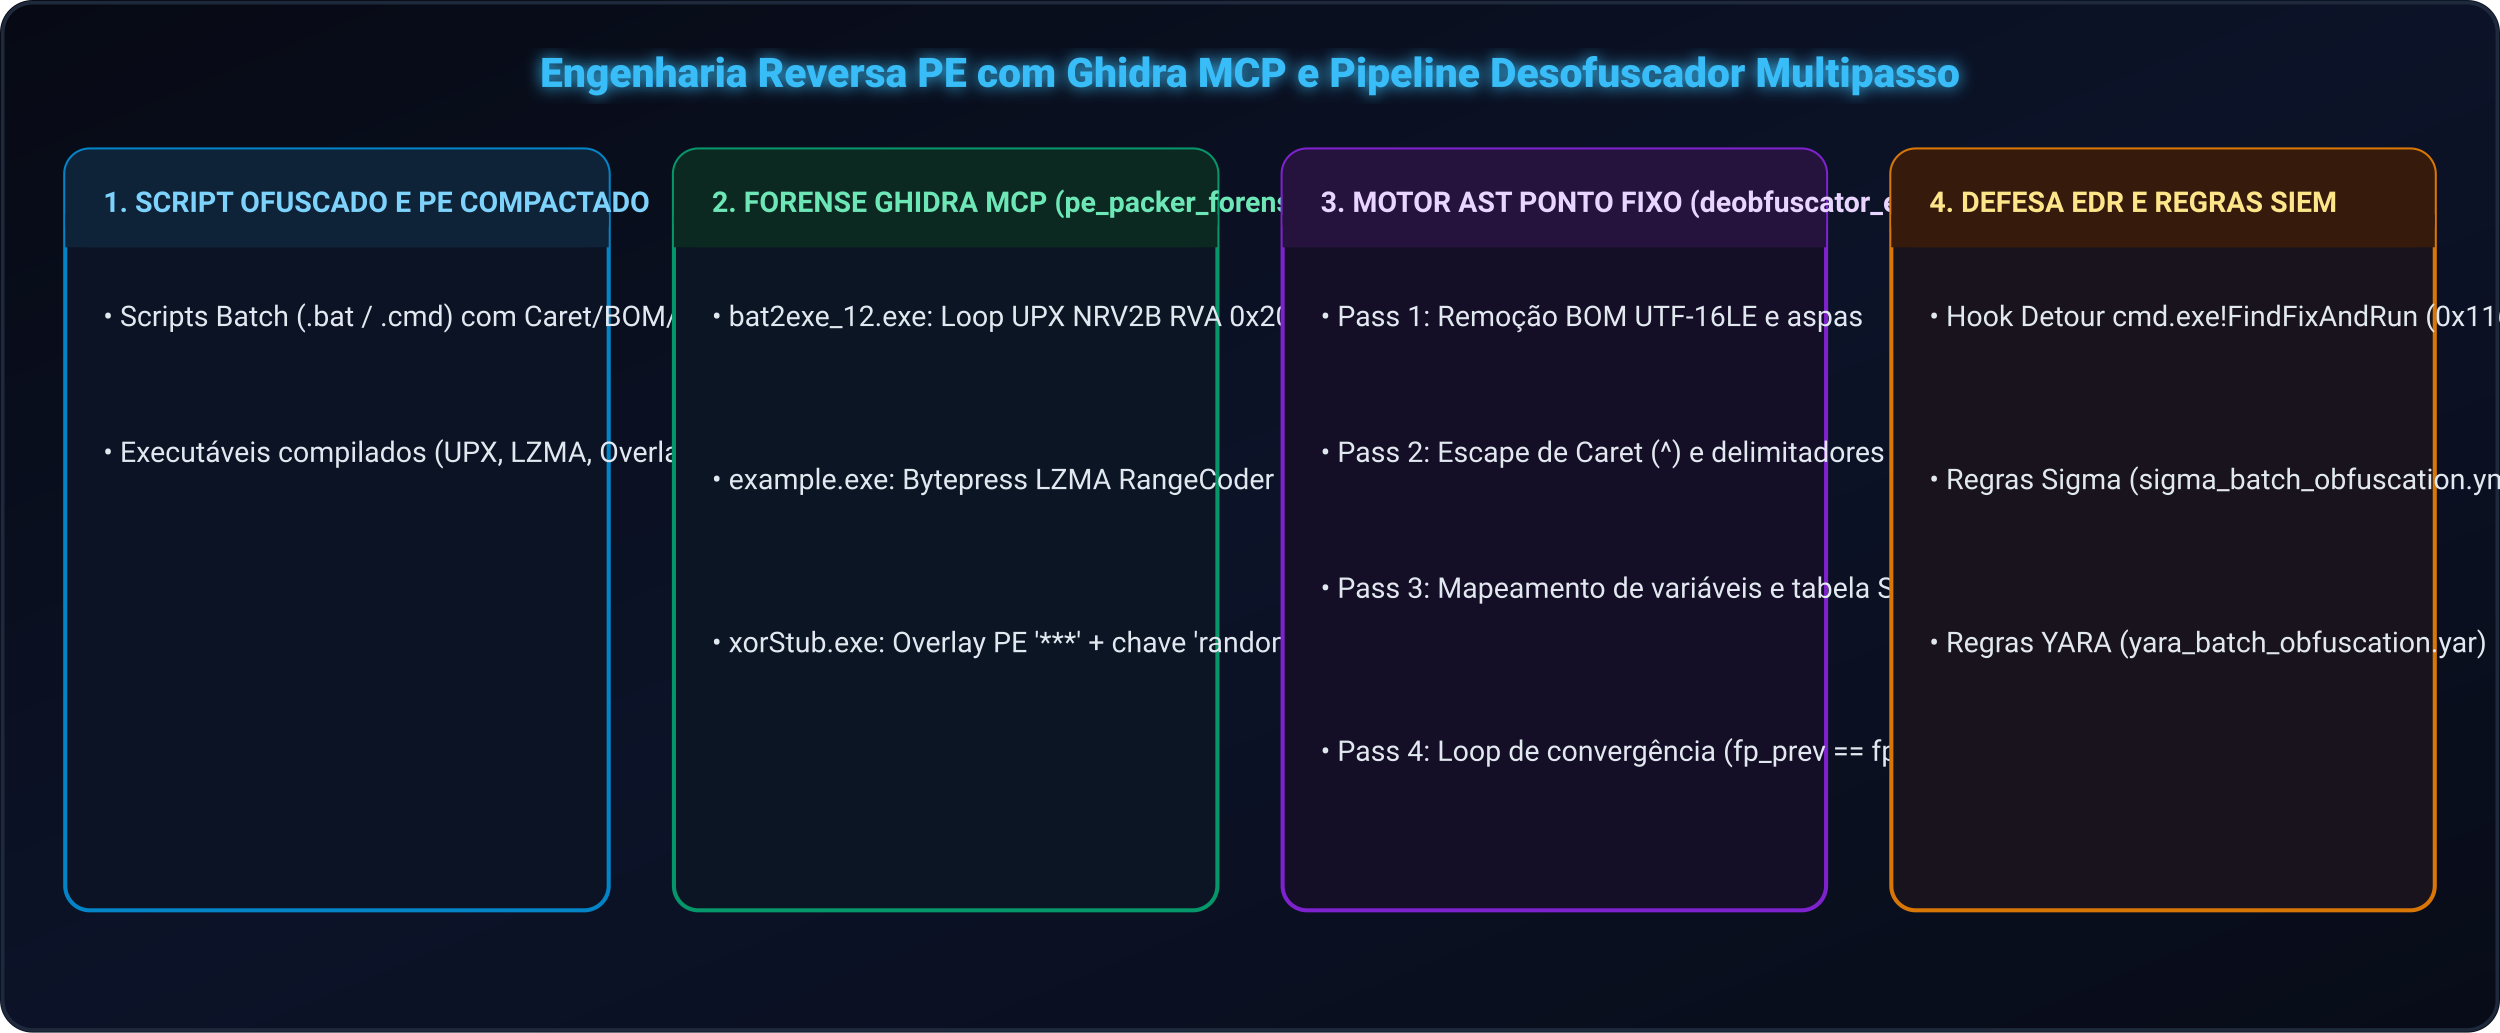
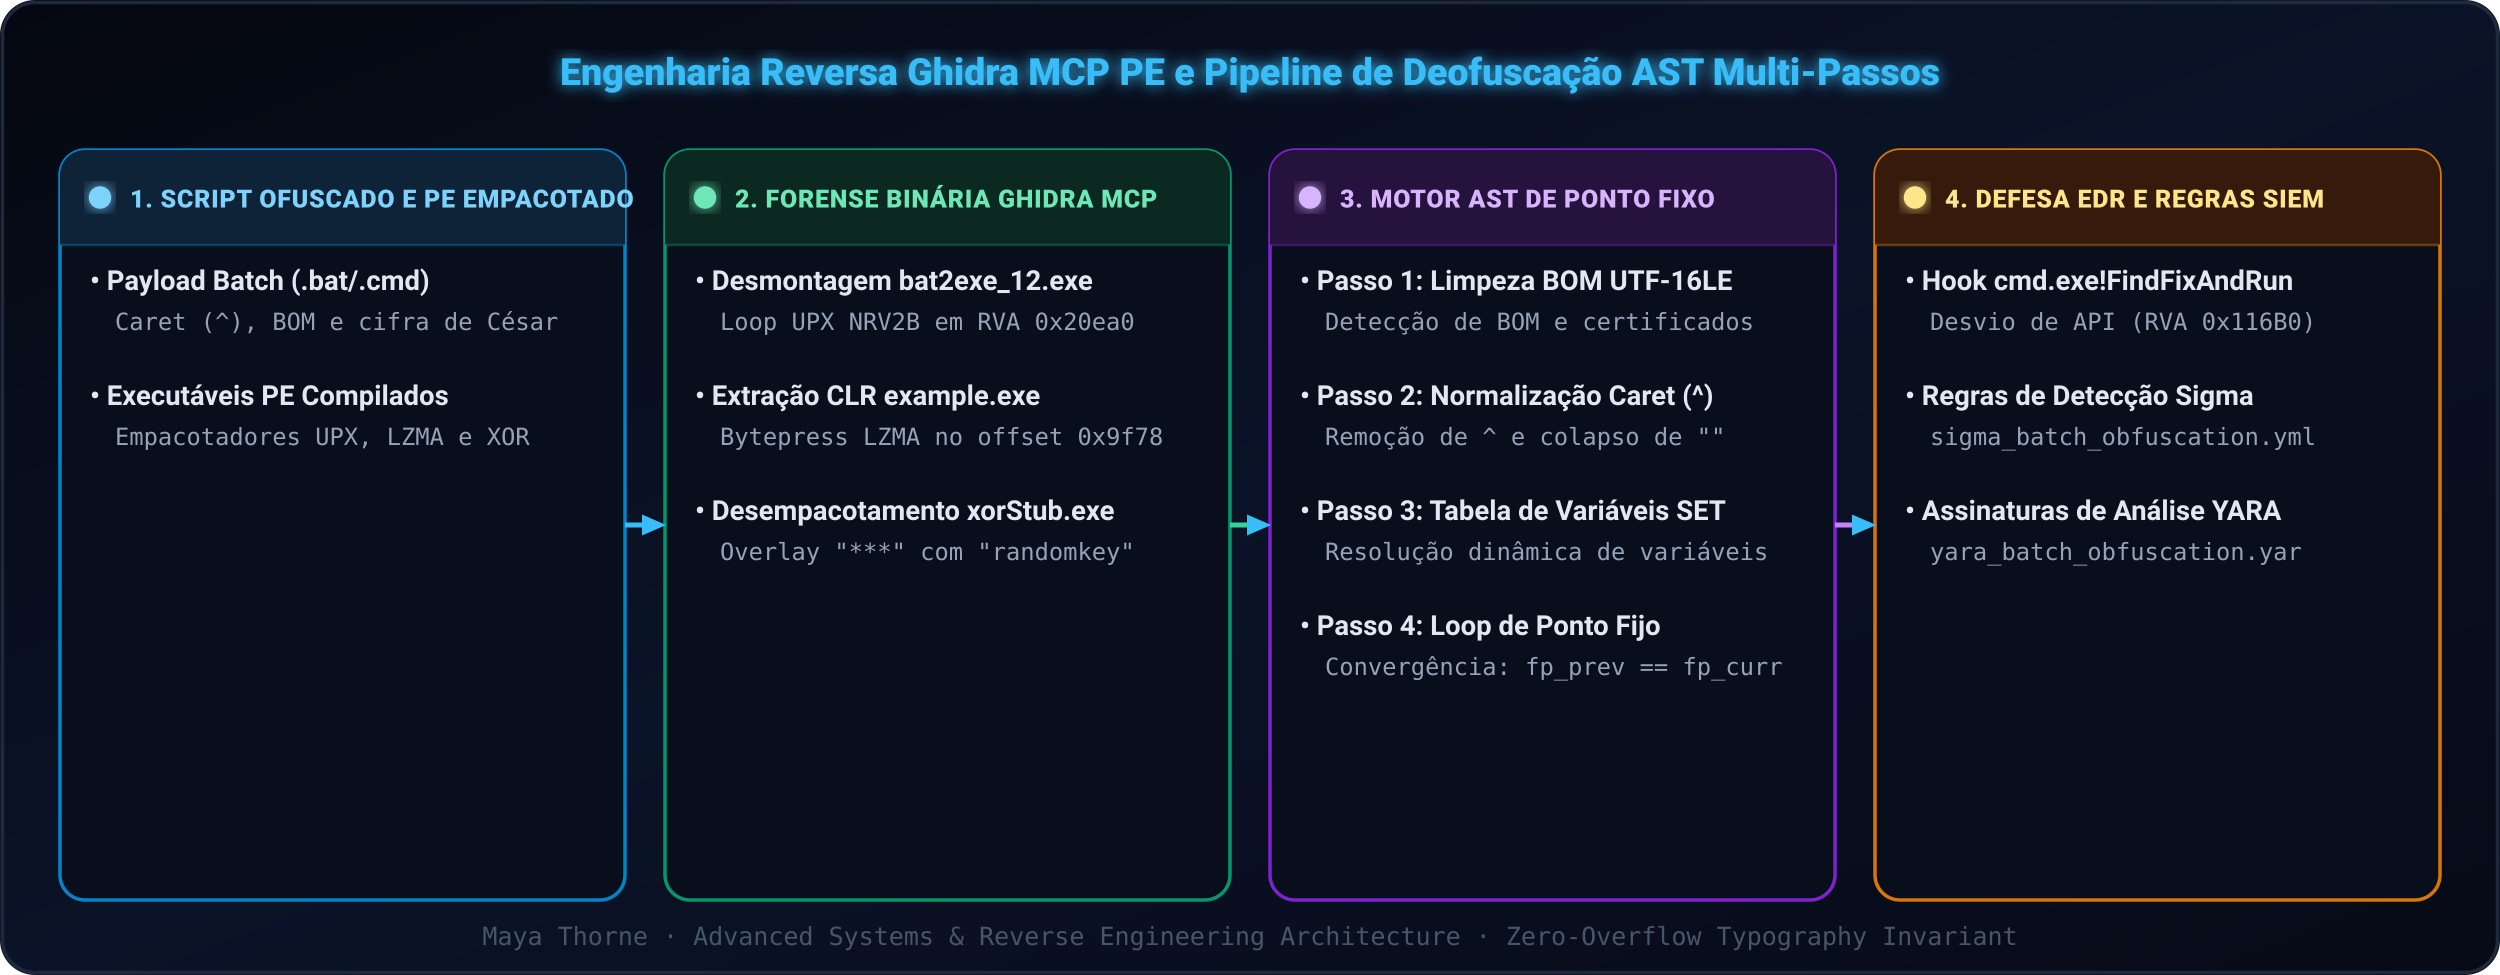
- <svg xmlns="http://www.w3.org/2000/svg" viewBox="0 0 920 380" width="920" height="380">
+ <svg xmlns="http://www.w3.org/2000/svg" viewBox="0 0 1000 390" width="100%" height="100%">
  <defs>
-     <linearGradient id="diaBg" x1="0%" y1="0%" x2="100%" y2="100%">
-       <stop offset="0%" stop-color="#070a14" />
-       <stop offset="50%" stop-color="#0c1328" />
-       <stop offset="100%" stop-color="#080c18" />
+     <linearGradient id="bgGrad" x1="0%" y1="0%" x2="100%" y2="100%">
+       <stop offset="0%" stop-color="#050811" />
+       <stop offset="50%" stop-color="#0b1328" />
+       <stop offset="100%" stop-color="#070a16" />
    </linearGradient>
-     <filter id="diagGlow" x="-20%" y="-20%" width="140%" height="140%">
+     <filter id="glow" x="-20%" y="-20%" width="140%" height="140%">
      <feGaussianBlur stdDeviation="3" result="blur" />
      <feMerge>
        <feMergeNode in="blur" />
        <feMergeNode in="SourceGraphic" />
      </feMerge>
    </filter>
    <marker id="arrow" viewBox="0 0 10 10" refX="6" refY="5" markerWidth="6" markerHeight="6" orient="auto-start-reverse">
      <path d="M 0 1.5 L 8 5 L 0 8.5 z" fill="#38bdf8" />
    </marker>
  </defs>
-   <rect width="920" height="380" rx="12" fill="url(#diaBg)" />
-   <rect x="1" y="1" width="918" height="378" rx="11" fill="none" stroke="#1e293b" stroke-width="1.3" />
-   <text x="460" y="32" fill="#38bdf8" font-family="-apple-system, BlinkMacSystemFont, 'Segoe UI', Roboto, sans-serif" font-size="15" font-weight="800" text-anchor="middle" filter="url(#diagGlow)">
-     Engenharia Reversa PE com Ghidra MCP e Pipeline Desofuscador Multipasso
+   <rect width="1000" height="390" rx="14" fill="url(#bgGrad)" />
+   <rect x="1" y="1" width="998" height="388" rx="13" fill="none" stroke="#1e293b" stroke-width="1.4" />
+   <text x="500" y="34" fill="#38bdf8" font-family="-apple-system, BlinkMacSystemFont, 'Segoe UI', Roboto, sans-serif" font-size="15" font-weight="800" text-anchor="middle" filter="url(#glow)">
+     Engenharia Reversa Ghidra MCP PE e Pipeline de Deofuscação AST Multi-Passos
  </text>
-   <g transform="translate(24, 55)">
-     <rect width="200" height="280" rx="9" fill="#0b1324" stroke="#0284c7" stroke-width="1.5" />
-     <rect x="0" y="0" width="200" height="36" rx="9" fill="#0e2238" />
-     <rect x="0" y="24" width="200" height="12" fill="#0e2238" />
-     <text x="14" y="23" fill="#7dd3fc" font-family="-apple-system, BlinkMacSystemFont, 'Segoe UI', Roboto, sans-serif" font-size="10.5" font-weight="700">1. SCRIPT OFUSCADO E PE COMPACTADO</text>
-     <text x="14" y="65" fill="#e2e8f0" font-family="-apple-system, BlinkMacSystemFont, 'Segoe UI', Roboto, sans-serif" font-size="10.5">• Scripts Batch (.bat / .cmd) com Caret/BOM/César</text>
-     <text x="14" y="115" fill="#e2e8f0" font-family="-apple-system, BlinkMacSystemFont, 'Segoe UI', Roboto, sans-serif" font-size="10.5">• Executáveis compilados (UPX, LZMA, Overlay XOR)</text>
+   <g transform="translate(24, 60)">
+     <rect width="226" height="300" rx="10" fill="#090e1c" stroke="#0284c7" stroke-width="1.4" />
+     <rect width="226" height="38" rx="10" fill="#0e2238" />
+     <rect y="26" width="226" height="12" fill="#0e2238" />
+     <circle cx="16" cy="19" r="4.5" fill="#7dd3fc" filter="url(#glow)" />
+     <text x="28" y="23" fill="#7dd3fc" font-family="-apple-system, BlinkMacSystemFont, 'Segoe UI', Roboto, sans-serif" font-size="10" font-weight="800" letter-spacing="0.3">1. SCRIPT OFUSCADO E PE EMPACOTADO</text>
+     <line x1="0" y1="38" x2="226" y2="38" stroke="#0284c7" stroke-width="1" stroke-opacity="0.4" />
+     <text x="12" y="56" fill="#e2e8f0" font-family="-apple-system, BlinkMacSystemFont, 'Segoe UI', Roboto, sans-serif" font-size="11" font-weight="700" text-rendering="geometricPrecision">• Payload Batch (.bat/.cmd)</text>
+     <text x="22" y="72" fill="#94a3b8" font-family="ui-monospace, SFMono-Regular, Menlo, Monaco, Consolas, monospace" font-size="9.5" text-rendering="geometricPrecision">Caret (^), BOM e cifra de César</text>
+     <text x="12" y="102" fill="#e2e8f0" font-family="-apple-system, BlinkMacSystemFont, 'Segoe UI', Roboto, sans-serif" font-size="11" font-weight="700" text-rendering="geometricPrecision">• Executáveis PE Compilados</text>
+     <text x="22" y="118" fill="#94a3b8" font-family="ui-monospace, SFMono-Regular, Menlo, Monaco, Consolas, monospace" font-size="9.5" text-rendering="geometricPrecision">Empacotadores UPX, LZMA e XOR</text>
  </g>
-   <path d="M 228 175 L 244 175" stroke="#38bdf8" stroke-width="2.5" marker-end="url(#arrow)" filter="url(#diagGlow)" />
-   <g transform="translate(248, 55)">
-     <rect width="200" height="280" rx="9" fill="#0b1524" stroke="#059669" stroke-width="1.5" />
-     <rect x="0" y="0" width="200" height="36" rx="9" fill="#0b2921" />
-     <rect x="0" y="24" width="200" height="12" fill="#0b2921" />
-     <text x="14" y="23" fill="#6ee7b7" font-family="-apple-system, BlinkMacSystemFont, 'Segoe UI', Roboto, sans-serif" font-size="10.5" font-weight="700">2. FORENSE GHIDRA MCP (pe_packer_forensics.py)</text>
-     <text x="14" y="65" fill="#e2e8f0" font-family="-apple-system, BlinkMacSystemFont, 'Segoe UI', Roboto, sans-serif" font-size="10.5">• bat2exe_12.exe: Loop UPX NRV2B RVA 0x20ea0</text>
-     <text x="14" y="125" fill="#e2e8f0" font-family="-apple-system, BlinkMacSystemFont, 'Segoe UI', Roboto, sans-serif" font-size="10.5">• example.exe: Bytepress LZMA RangeCoder offset 0x9f78</text>
-     <text x="14" y="185" fill="#e2e8f0" font-family="-apple-system, BlinkMacSystemFont, 'Segoe UI', Roboto, sans-serif" font-size="10.5">• xorStub.exe: Overlay PE '***' + chave 'randomkey'</text>
+   <g transform="translate(266, 60)">
+     <rect width="226" height="300" rx="10" fill="#090e1c" stroke="#059669" stroke-width="1.4" />
+     <rect width="226" height="38" rx="10" fill="#0b2921" />
+     <rect y="26" width="226" height="12" fill="#0b2921" />
+     <circle cx="16" cy="19" r="4.5" fill="#6ee7b7" filter="url(#glow)" />
+     <text x="28" y="23" fill="#6ee7b7" font-family="-apple-system, BlinkMacSystemFont, 'Segoe UI', Roboto, sans-serif" font-size="10" font-weight="800" letter-spacing="0.3">2. FORENSE BINÁRIA GHIDRA MCP</text>
+     <line x1="0" y1="38" x2="226" y2="38" stroke="#059669" stroke-width="1" stroke-opacity="0.4" />
+     <text x="12" y="56" fill="#e2e8f0" font-family="-apple-system, BlinkMacSystemFont, 'Segoe UI', Roboto, sans-serif" font-size="11" font-weight="700" text-rendering="geometricPrecision">• Desmontagem bat2exe_12.exe</text>
+     <text x="22" y="72" fill="#94a3b8" font-family="ui-monospace, SFMono-Regular, Menlo, Monaco, Consolas, monospace" font-size="9.5" text-rendering="geometricPrecision">Loop UPX NRV2B em RVA 0x20ea0</text>
+     <text x="12" y="102" fill="#e2e8f0" font-family="-apple-system, BlinkMacSystemFont, 'Segoe UI', Roboto, sans-serif" font-size="11" font-weight="700" text-rendering="geometricPrecision">• Extração CLR example.exe</text>
+     <text x="22" y="118" fill="#94a3b8" font-family="ui-monospace, SFMono-Regular, Menlo, Monaco, Consolas, monospace" font-size="9.5" text-rendering="geometricPrecision">Bytepress LZMA no offset 0x9f78</text>
+     <text x="12" y="148" fill="#e2e8f0" font-family="-apple-system, BlinkMacSystemFont, 'Segoe UI', Roboto, sans-serif" font-size="11" font-weight="700" text-rendering="geometricPrecision">• Desempacotamento xorStub.exe</text>
+     <text x="22" y="164" fill="#94a3b8" font-family="ui-monospace, SFMono-Regular, Menlo, Monaco, Consolas, monospace" font-size="9.5" text-rendering="geometricPrecision">Overlay "***" com "randomkey"</text>
  </g>
-   <path d="M 452 175 L 468 175" stroke="#34d399" stroke-width="2.5" filter="url(#diagGlow)" />
-   <g transform="translate(472, 55)">
-     <rect width="200" height="280" rx="9" fill="#140f26" stroke="#7e22ce" stroke-width="1.5" />
-     <rect x="0" y="0" width="200" height="36" rx="9" fill="#25123d" />
-     <rect x="0" y="24" width="200" height="12" fill="#25123d" />
-     <text x="14" y="23" fill="#e9d5ff" font-family="-apple-system, BlinkMacSystemFont, 'Segoe UI', Roboto, sans-serif" font-size="10.5" font-weight="700">3. MOTOR AST PONTO FIXO (deobfuscator_engine.py)</text>
-     <text x="14" y="65" fill="#e2e8f0" font-family="-apple-system, BlinkMacSystemFont, 'Segoe UI', Roboto, sans-serif" font-size="10.5">• Pass 1: Remoção BOM UTF-16LE e aspas</text>
-     <text x="14" y="115" fill="#e2e8f0" font-family="-apple-system, BlinkMacSystemFont, 'Segoe UI', Roboto, sans-serif" font-size="10.5">• Pass 2: Escape de Caret (^) e delimitadores</text>
-     <text x="14" y="165" fill="#e2e8f0" font-family="-apple-system, BlinkMacSystemFont, 'Segoe UI', Roboto, sans-serif" font-size="10.5">• Pass 3: Mapeamento de variáveis e tabela SET</text>
-     <text x="14" y="225" fill="#e2e8f0" font-family="-apple-system, BlinkMacSystemFont, 'Segoe UI', Roboto, sans-serif" font-size="10.5">• Pass 4: Loop de convergência (fp_prev == fp_curr)</text>
+   <g transform="translate(508, 60)">
+     <rect width="226" height="300" rx="10" fill="#090e1c" stroke="#7e22ce" stroke-width="1.4" />
+     <rect width="226" height="38" rx="10" fill="#25123d" />
+     <rect y="26" width="226" height="12" fill="#25123d" />
+     <circle cx="16" cy="19" r="4.5" fill="#d8b4fe" filter="url(#glow)" />
+     <text x="28" y="23" fill="#d8b4fe" font-family="-apple-system, BlinkMacSystemFont, 'Segoe UI', Roboto, sans-serif" font-size="10" font-weight="800" letter-spacing="0.3">3. MOTOR AST DE PONTO FIXO</text>
+     <line x1="0" y1="38" x2="226" y2="38" stroke="#7e22ce" stroke-width="1" stroke-opacity="0.4" />
+     <text x="12" y="56" fill="#e2e8f0" font-family="-apple-system, BlinkMacSystemFont, 'Segoe UI', Roboto, sans-serif" font-size="11" font-weight="700" text-rendering="geometricPrecision">• Passo 1: Limpeza BOM UTF-16LE</text>
+     <text x="22" y="72" fill="#94a3b8" font-family="ui-monospace, SFMono-Regular, Menlo, Monaco, Consolas, monospace" font-size="9.5" text-rendering="geometricPrecision">Detecção de BOM e certificados</text>
+     <text x="12" y="102" fill="#e2e8f0" font-family="-apple-system, BlinkMacSystemFont, 'Segoe UI', Roboto, sans-serif" font-size="11" font-weight="700" text-rendering="geometricPrecision">• Passo 2: Normalização Caret (^)</text>
+     <text x="22" y="118" fill="#94a3b8" font-family="ui-monospace, SFMono-Regular, Menlo, Monaco, Consolas, monospace" font-size="9.5" text-rendering="geometricPrecision">Remoção de ^ e colapso de ""</text>
+     <text x="12" y="148" fill="#e2e8f0" font-family="-apple-system, BlinkMacSystemFont, 'Segoe UI', Roboto, sans-serif" font-size="11" font-weight="700" text-rendering="geometricPrecision">• Passo 3: Tabela de Variáveis SET</text>
+     <text x="22" y="164" fill="#94a3b8" font-family="ui-monospace, SFMono-Regular, Menlo, Monaco, Consolas, monospace" font-size="9.5" text-rendering="geometricPrecision">Resolução dinâmica de variáveis</text>
+     <text x="12" y="194" fill="#e2e8f0" font-family="-apple-system, BlinkMacSystemFont, 'Segoe UI', Roboto, sans-serif" font-size="11" font-weight="700" text-rendering="geometricPrecision">• Passo 4: Loop de Ponto Fijo</text>
+     <text x="22" y="210" fill="#94a3b8" font-family="ui-monospace, SFMono-Regular, Menlo, Monaco, Consolas, monospace" font-size="9.5" text-rendering="geometricPrecision">Convergência: fp_prev == fp_curr</text>
  </g>
-   <path d="M 676 175 L 692 175" stroke="#c084fc" stroke-width="2.5" filter="url(#diagGlow)" />
-   <g transform="translate(696, 55)">
-     <rect width="200" height="280" rx="9" fill="#18131d" stroke="#d97706" stroke-width="1.5" />
-     <rect x="0" y="0" width="200" height="36" rx="9" fill="#361b0c" />
-     <rect x="0" y="24" width="200" height="12" fill="#361b0c" />
-     <text x="14" y="23" fill="#fde68a" font-family="-apple-system, BlinkMacSystemFont, 'Segoe UI', Roboto, sans-serif" font-size="10.5" font-weight="700">4. DEFESA EDR E REGRAS SIEM</text>
-     <text x="14" y="65" fill="#e2e8f0" font-family="-apple-system, BlinkMacSystemFont, 'Segoe UI', Roboto, sans-serif" font-size="10.5">• Hook Detour cmd.exe!FindFixAndRun (0x116B0)</text>
-     <text x="14" y="125" fill="#e2e8f0" font-family="-apple-system, BlinkMacSystemFont, 'Segoe UI', Roboto, sans-serif" font-size="10.5">• Regras Sigma (sigma_batch_obfuscation.yml)</text>
-     <text x="14" y="185" fill="#e2e8f0" font-family="-apple-system, BlinkMacSystemFont, 'Segoe UI', Roboto, sans-serif" font-size="10.5">• Regras YARA (yara_batch_obfuscation.yar)</text>
+   <g transform="translate(750, 60)">
+     <rect width="226" height="300" rx="10" fill="#090e1c" stroke="#d97706" stroke-width="1.4" />
+     <rect width="226" height="38" rx="10" fill="#361b0c" />
+     <rect y="26" width="226" height="12" fill="#361b0c" />
+     <circle cx="16" cy="19" r="4.5" fill="#fde68a" filter="url(#glow)" />
+     <text x="28" y="23" fill="#fde68a" font-family="-apple-system, BlinkMacSystemFont, 'Segoe UI', Roboto, sans-serif" font-size="10" font-weight="800" letter-spacing="0.3">4. DEFESA EDR E REGRAS SIEM</text>
+     <line x1="0" y1="38" x2="226" y2="38" stroke="#d97706" stroke-width="1" stroke-opacity="0.4" />
+     <text x="12" y="56" fill="#e2e8f0" font-family="-apple-system, BlinkMacSystemFont, 'Segoe UI', Roboto, sans-serif" font-size="11" font-weight="700" text-rendering="geometricPrecision">• Hook cmd.exe!FindFixAndRun</text>
+     <text x="22" y="72" fill="#94a3b8" font-family="ui-monospace, SFMono-Regular, Menlo, Monaco, Consolas, monospace" font-size="9.5" text-rendering="geometricPrecision">Desvio de API (RVA 0x116B0)</text>
+     <text x="12" y="102" fill="#e2e8f0" font-family="-apple-system, BlinkMacSystemFont, 'Segoe UI', Roboto, sans-serif" font-size="11" font-weight="700" text-rendering="geometricPrecision">• Regras de Detecção Sigma</text>
+     <text x="22" y="118" fill="#94a3b8" font-family="ui-monospace, SFMono-Regular, Menlo, Monaco, Consolas, monospace" font-size="9.5" text-rendering="geometricPrecision">sigma_batch_obfuscation.yml</text>
+     <text x="12" y="148" fill="#e2e8f0" font-family="-apple-system, BlinkMacSystemFont, 'Segoe UI', Roboto, sans-serif" font-size="11" font-weight="700" text-rendering="geometricPrecision">• Assinaturas de Análise YARA</text>
+     <text x="22" y="164" fill="#94a3b8" font-family="ui-monospace, SFMono-Regular, Menlo, Monaco, Consolas, monospace" font-size="9.5" text-rendering="geometricPrecision">yara_batch_obfuscation.yar</text>
  </g>
+   <path d="M 250 210 L 264 210" stroke="#38bdf8" stroke-width="2" marker-end="url(#arrow)" />
+   <path d="M 492 210 L 506 210" stroke="#34d399" stroke-width="2" marker-end="url(#arrow)" />
+   <path d="M 734 210 L 748 210" stroke="#c084fc" stroke-width="2" marker-end="url(#arrow)" />
+   <text x="500" y="378" fill="#475569" font-family="ui-monospace, Consolas, monospace" font-size="10" text-anchor="middle">
+     Maya Thorne · Advanced Systems &amp; Reverse Engineering Architecture · Zero-Overflow Typography Invariant
+   </text>
</svg>
